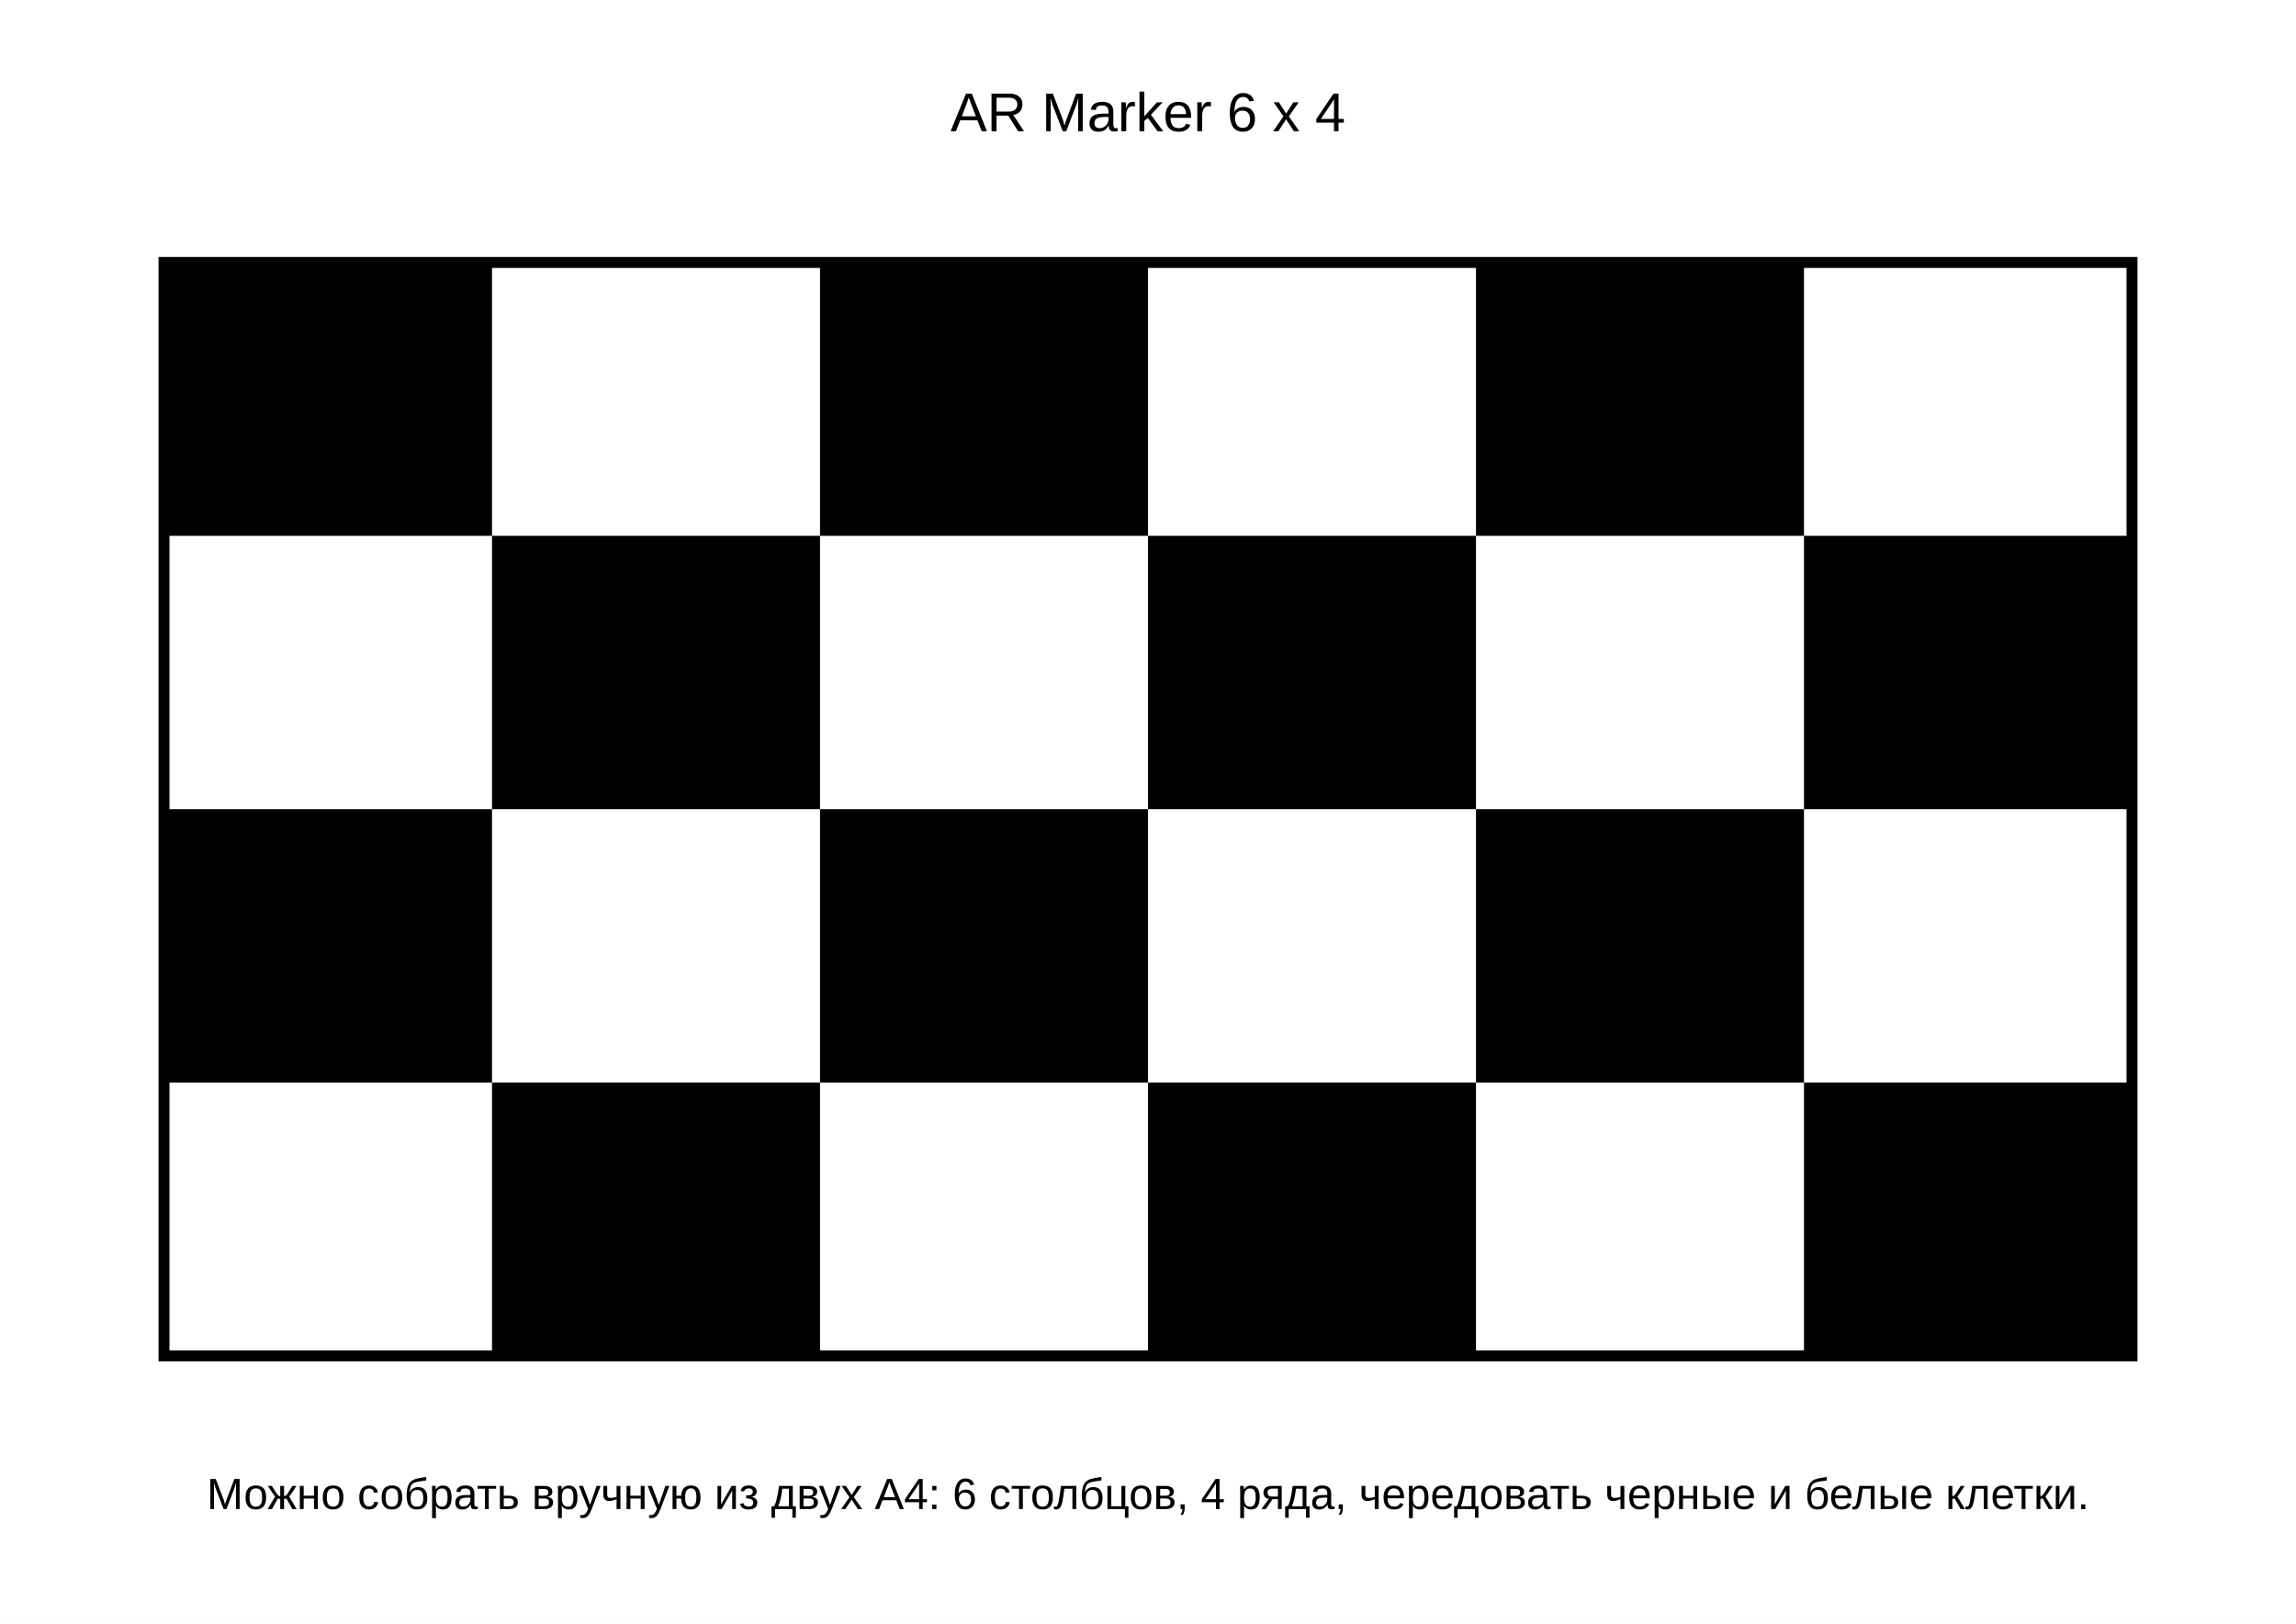
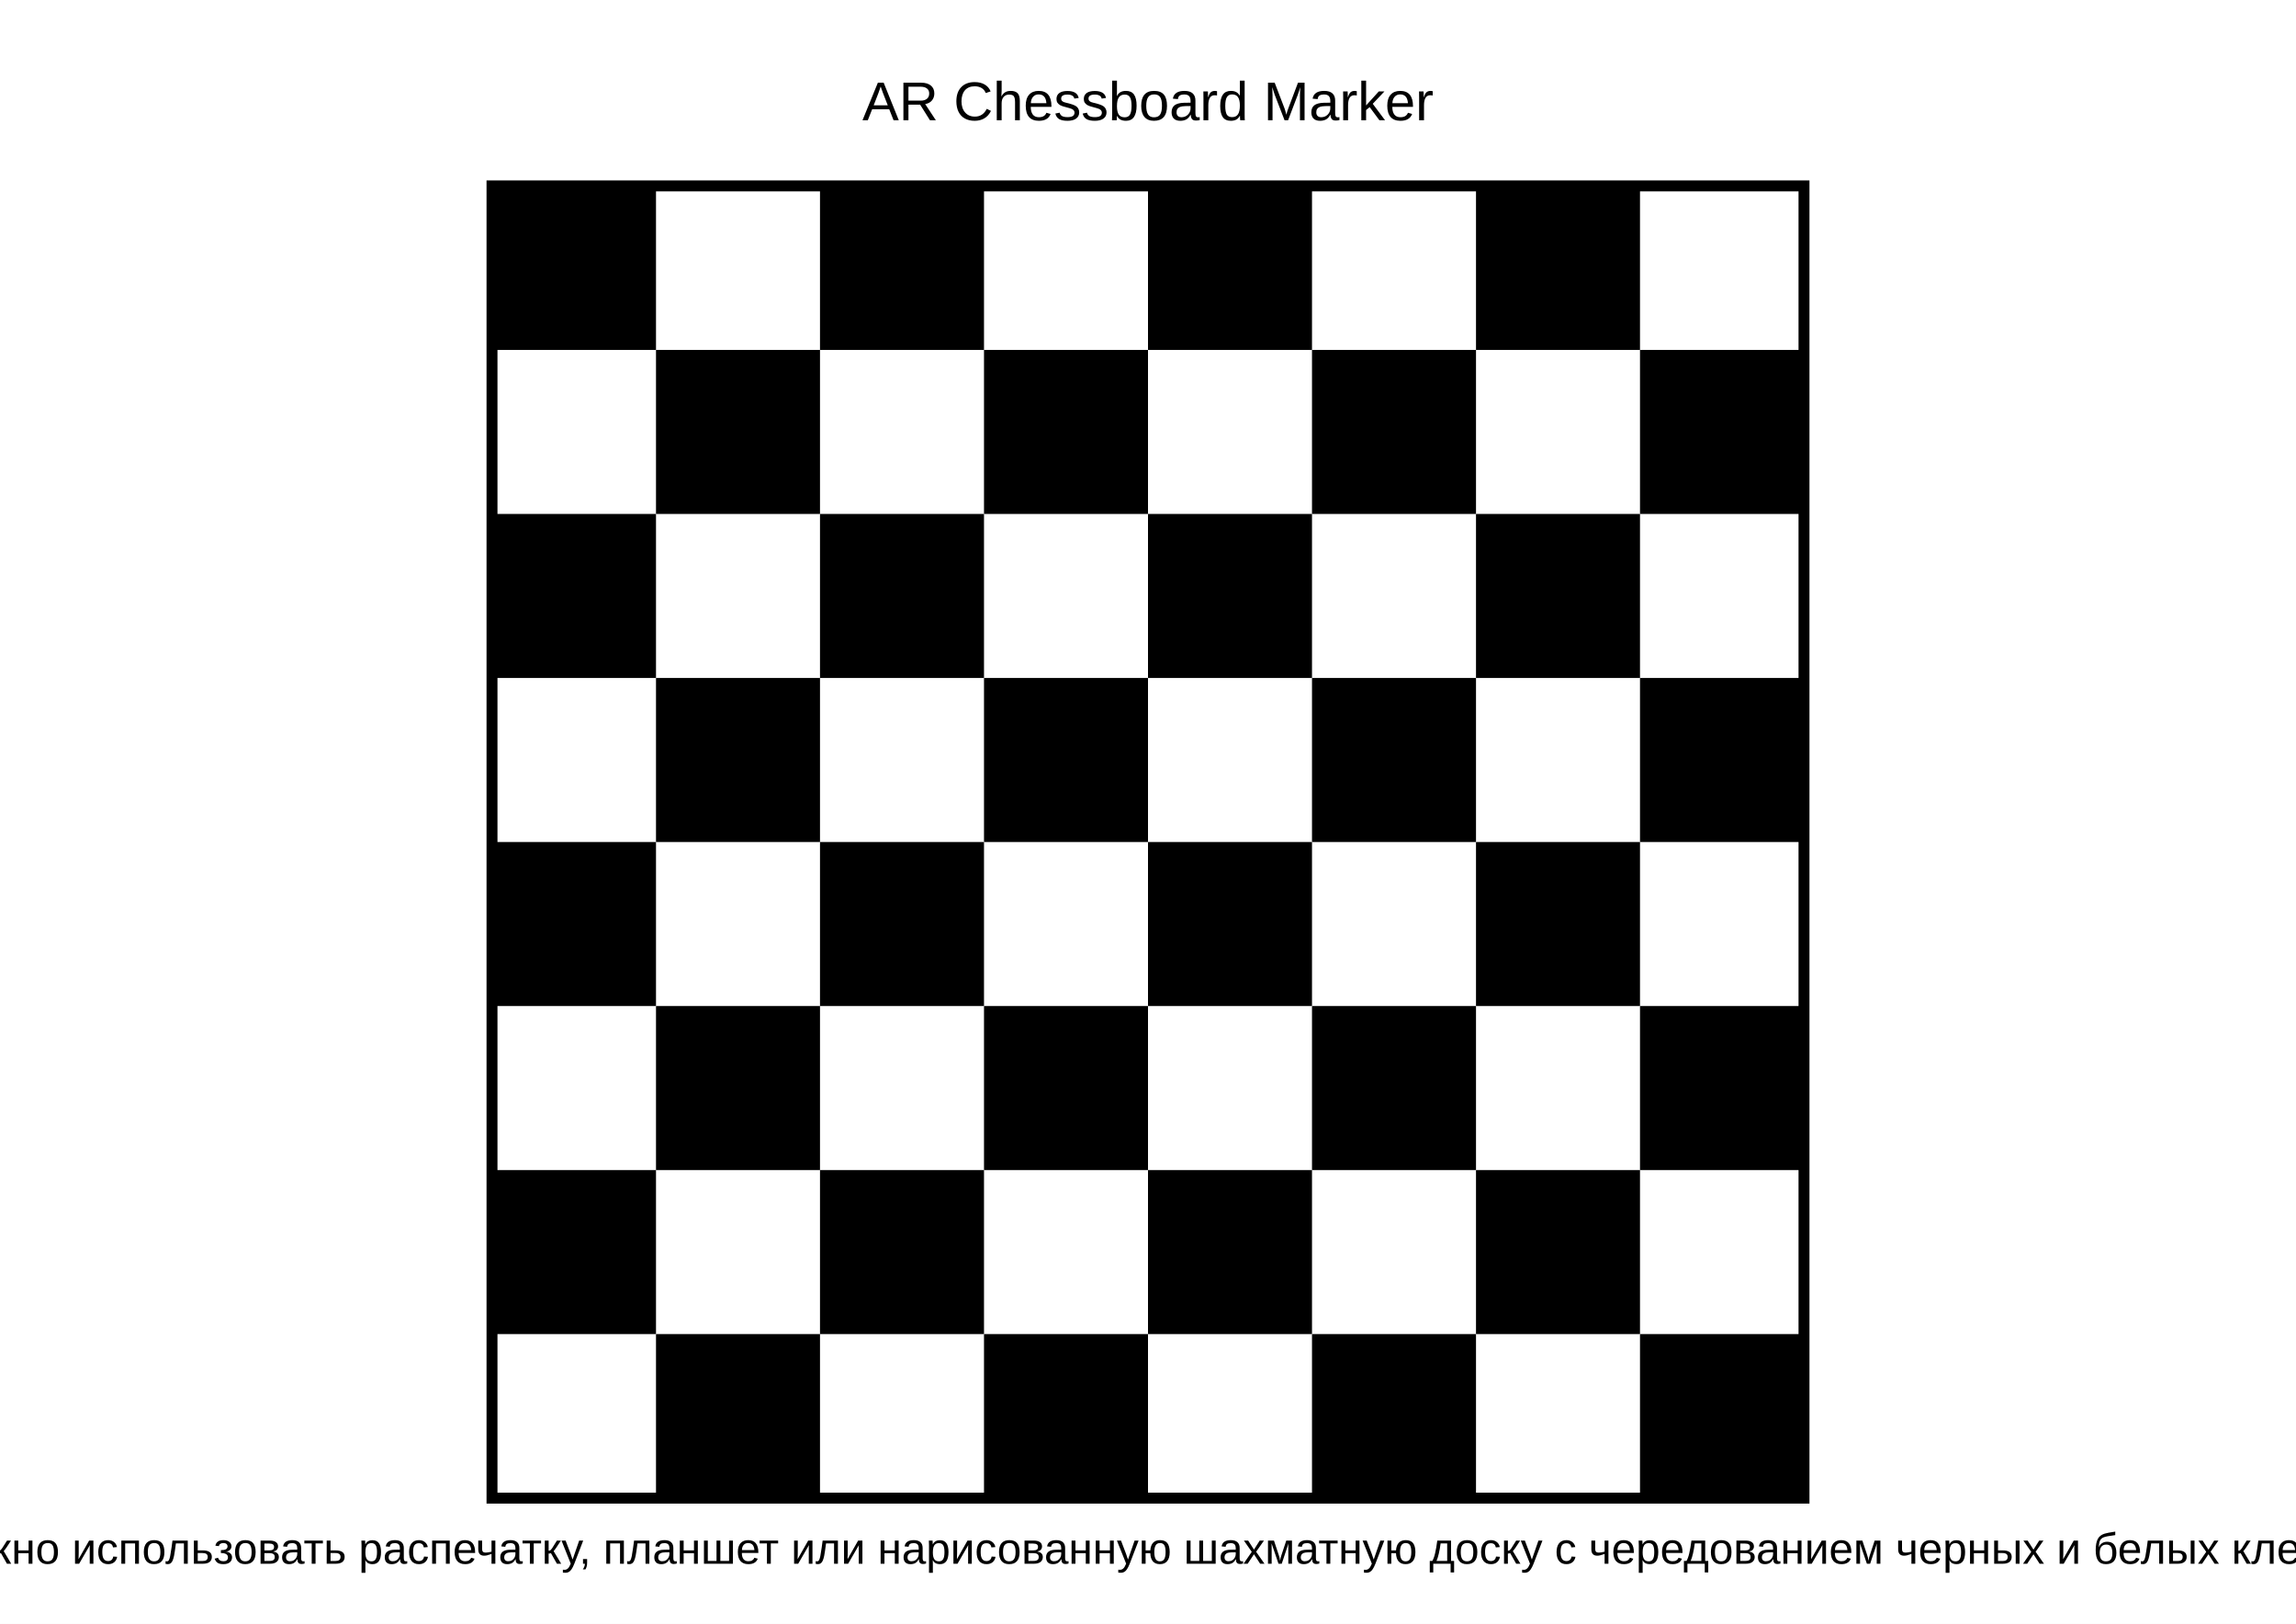
<svg xmlns="http://www.w3.org/2000/svg" width="420mm" height="297mm" viewBox="0 0 420 297">
  <rect width="420" height="297" fill="white" />
-   <text x="210" y="24" font-family="Arial, sans-serif" font-size="10" text-anchor="middle" fill="black">AR Marker 6 x 4</text>
-   <g transform="translate(30 48)">
-     <rect x="0" y="0" width="360" height="200" fill="white" stroke="black" stroke-width="2" />
-     <rect x="0" y="0" width="60" height="50" fill="black" />
-     <rect x="120" y="0" width="60" height="50" fill="black" />
-     <rect x="240" y="0" width="60" height="50" fill="black" />
-     <rect x="60" y="50" width="60" height="50" fill="black" />
-     <rect x="180" y="50" width="60" height="50" fill="black" />
-     <rect x="300" y="50" width="60" height="50" fill="black" />
-     <rect x="0" y="100" width="60" height="50" fill="black" />
-     <rect x="120" y="100" width="60" height="50" fill="black" />
-     <rect x="240" y="100" width="60" height="50" fill="black" />
-     <rect x="60" y="150" width="60" height="50" fill="black" />
-     <rect x="180" y="150" width="60" height="50" fill="black" />
-     <rect x="300" y="150" width="60" height="50" fill="black" />
+   <text x="210" y="22" font-family="Arial, sans-serif" font-size="10" text-anchor="middle" fill="black">AR Chessboard Marker</text>
+   <g transform="translate(90 34)">
+     <rect x="0" y="0" width="240" height="240" fill="white" stroke="black" stroke-width="2" />
+     <rect x="0" y="0" width="30" height="30" fill="black" />
+     <rect x="60" y="0" width="30" height="30" fill="black" />
+     <rect x="120" y="0" width="30" height="30" fill="black" />
+     <rect x="180" y="0" width="30" height="30" fill="black" />
+     <rect x="30" y="30" width="30" height="30" fill="black" />
+     <rect x="90" y="30" width="30" height="30" fill="black" />
+     <rect x="150" y="30" width="30" height="30" fill="black" />
+     <rect x="210" y="30" width="30" height="30" fill="black" />
+     <rect x="0" y="60" width="30" height="30" fill="black" />
+     <rect x="60" y="60" width="30" height="30" fill="black" />
+     <rect x="120" y="60" width="30" height="30" fill="black" />
+     <rect x="180" y="60" width="30" height="30" fill="black" />
+     <rect x="30" y="90" width="30" height="30" fill="black" />
+     <rect x="90" y="90" width="30" height="30" fill="black" />
+     <rect x="150" y="90" width="30" height="30" fill="black" />
+     <rect x="210" y="90" width="30" height="30" fill="black" />
+     <rect x="0" y="120" width="30" height="30" fill="black" />
+     <rect x="60" y="120" width="30" height="30" fill="black" />
+     <rect x="120" y="120" width="30" height="30" fill="black" />
+     <rect x="180" y="120" width="30" height="30" fill="black" />
+     <rect x="30" y="150" width="30" height="30" fill="black" />
+     <rect x="90" y="150" width="30" height="30" fill="black" />
+     <rect x="150" y="150" width="30" height="30" fill="black" />
+     <rect x="210" y="150" width="30" height="30" fill="black" />
+     <rect x="0" y="180" width="30" height="30" fill="black" />
+     <rect x="60" y="180" width="30" height="30" fill="black" />
+     <rect x="120" y="180" width="30" height="30" fill="black" />
+     <rect x="180" y="180" width="30" height="30" fill="black" />
+     <rect x="30" y="210" width="30" height="30" fill="black" />
+     <rect x="90" y="210" width="30" height="30" fill="black" />
+     <rect x="150" y="210" width="30" height="30" fill="black" />
+     <rect x="210" y="210" width="30" height="30" fill="black" />
  </g>
-   <text x="210" y="276" font-family="Arial, sans-serif" font-size="8" text-anchor="middle" fill="black">Можно собрать вручную из двух А4: 6 столбцов, 4 ряда, чередовать черные и белые клетки.</text>
+   <text x="210" y="286" font-family="Arial, sans-serif" font-size="8" text-anchor="middle" fill="black">Можно использовать распечатку, планшет или нарисованную шахматную доску с чередованием черных и белых клеток.</text>
</svg>
